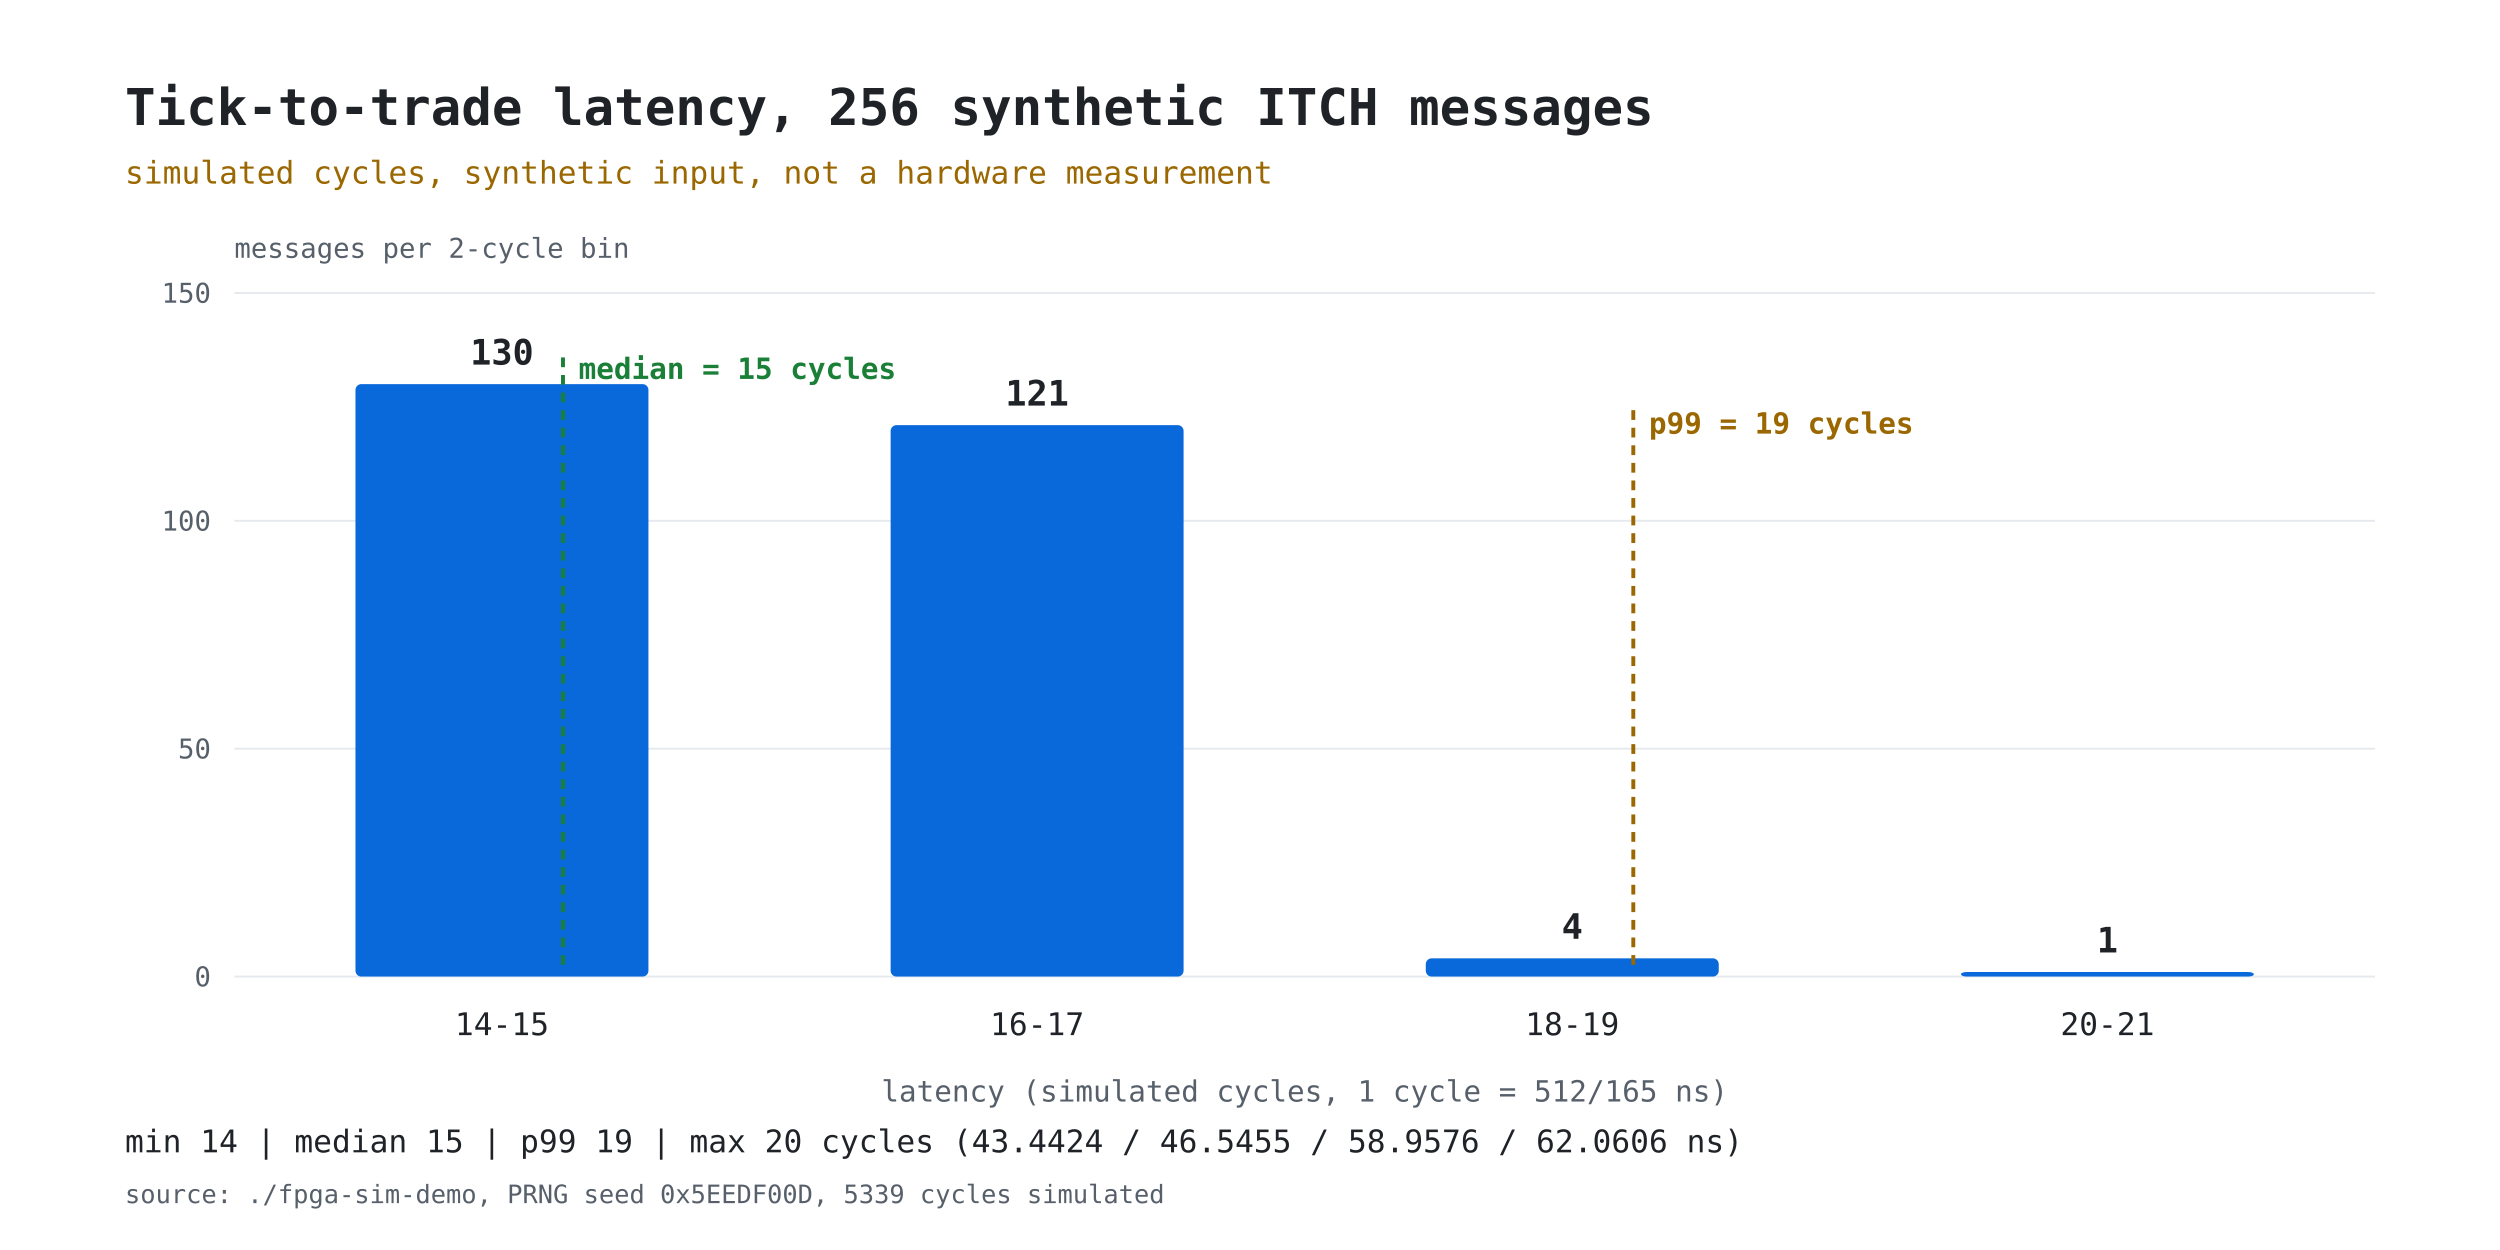
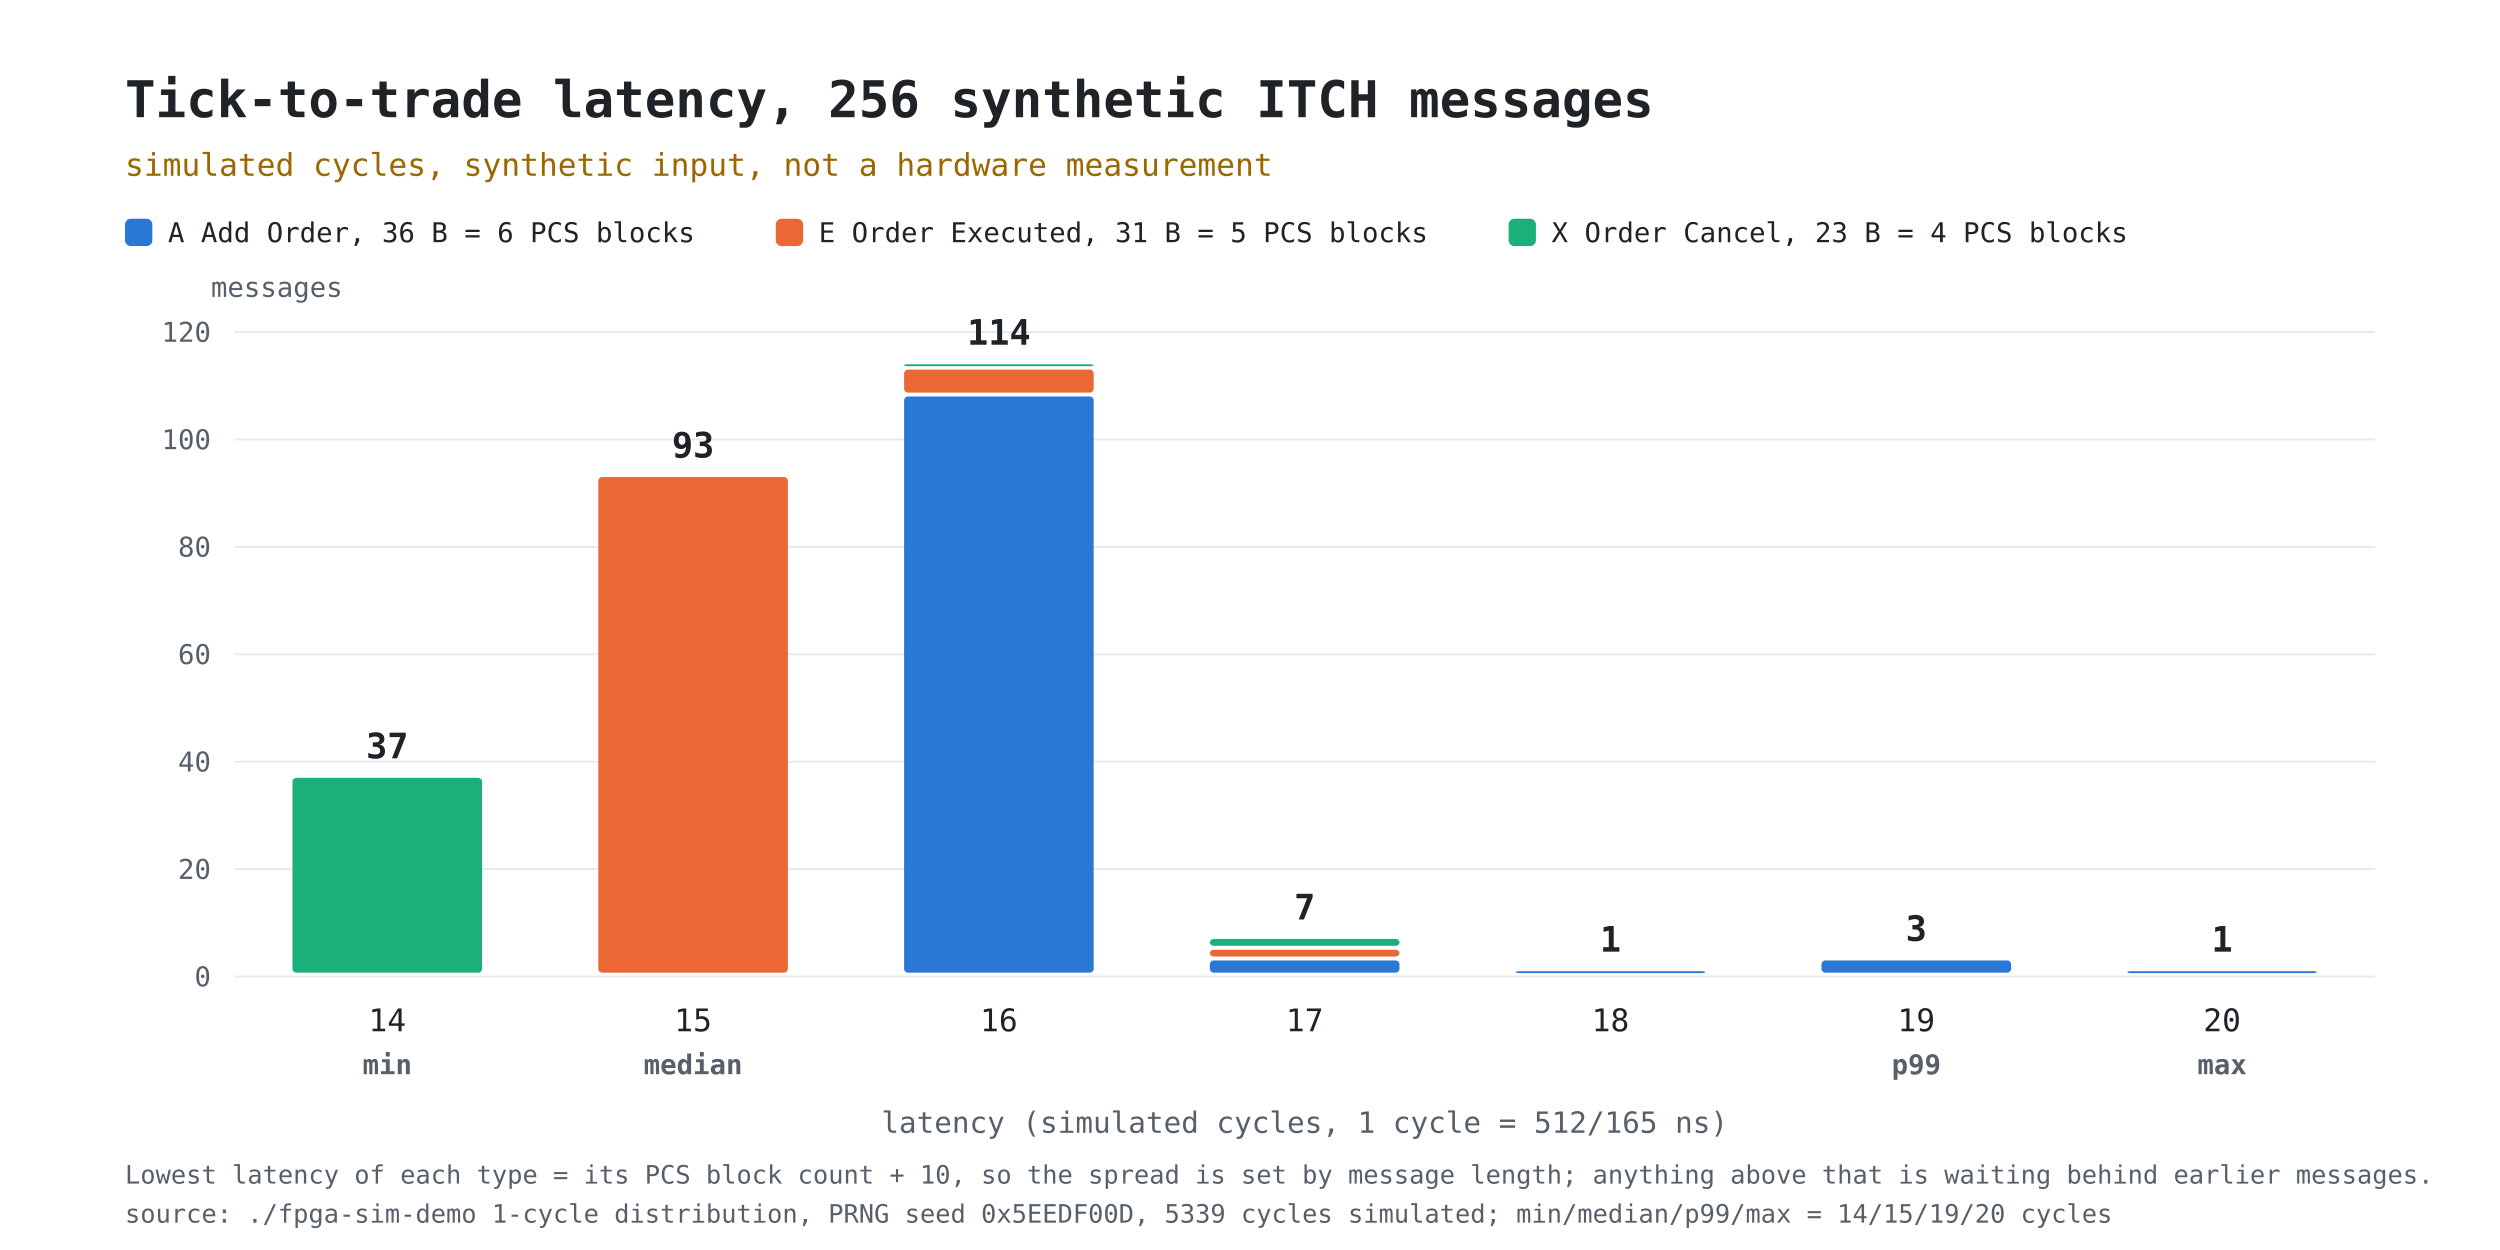
<svg xmlns="http://www.w3.org/2000/svg" width="1280" height="640" viewBox="0 0 1280 640" role="img" aria-labelledby="t d" font-family="ui-monospace, SFMono-Regular, Menlo, Consolas, 'DejaVu Sans Mono', monospace">
  <rect x="0" y="0" width="1280" height="640" fill="#ffffff" />
-   <text x="64" y="64" font-size="26" fill="#1f2328" text-anchor="start" font-weight="bold">Tick-to-trade latency, 256 synthetic ITCH messages</text>
-   <text x="64" y="94" font-size="16" fill="#9a6700" text-anchor="start" font-weight="normal">simulated cycles, synthetic input, not a hardware measurement</text>
+   <text x="64" y="60" font-size="26" fill="#1f2328" text-anchor="start" font-weight="bold">Tick-to-trade latency, 256 synthetic ITCH messages</text>
+   <text x="64" y="90" font-size="16" fill="#9a6700" text-anchor="start" font-weight="normal">simulated cycles, synthetic input, not a hardware measurement</text>
+   <rect x="64" y="112" width="14" height="14" fill="#2a78d6" rx="3" />
+   <text x="86" y="124" font-size="14" fill="#1f2328" text-anchor="start" font-weight="normal">A  Add Order, 36 B = 6 PCS blocks</text>
+   <rect x="397.2" y="112" width="14" height="14" fill="#eb6834" rx="3" />
+   <text x="419.2" y="124" font-size="14" fill="#1f2328" text-anchor="start" font-weight="normal">E  Order Executed, 31 B = 5 PCS blocks</text>
+   <rect x="772.4" y="112" width="14" height="14" fill="#1baf7a" rx="3" />
+   <text x="794.4" y="124" font-size="14" fill="#1f2328" text-anchor="start" font-weight="normal">X  Order Cancel, 23 B = 4 PCS blocks</text>
  <line x1="120" y1="500" x2="1216" y2="500" stroke="#e6eaef" stroke-width="1" />
  <text x="108" y="505" font-size="14" fill="#57606a" text-anchor="end" font-weight="normal">0</text>
-   <line x1="120" y1="383.333" x2="1216" y2="383.333" stroke="#e6eaef" stroke-width="1" />
-   <text x="108" y="388.333" font-size="14" fill="#57606a" text-anchor="end" font-weight="normal">50</text>
-   <line x1="120" y1="266.667" x2="1216" y2="266.667" stroke="#e6eaef" stroke-width="1" />
-   <text x="108" y="271.667" font-size="14" fill="#57606a" text-anchor="end" font-weight="normal">100</text>
-   <line x1="120" y1="150" x2="1216" y2="150" stroke="#e6eaef" stroke-width="1" />
-   <text x="108" y="155" font-size="14" fill="#57606a" text-anchor="end" font-weight="normal">150</text>
-   <text x="120" y="132" font-size="14" fill="#57606a" text-anchor="start" font-weight="normal">messages per 2-cycle bin</text>
-   <rect x="182" y="196.667" width="150" height="303.333" fill="#0969da" rx="3" />
-   <text x="257" y="186.667" font-size="18" fill="#1f2328" text-anchor="middle" font-weight="bold">130</text>
-   <text x="257" y="530" font-size="16" fill="#1f2328" text-anchor="middle" font-weight="normal">14-15</text>
-   <rect x="456" y="217.667" width="150" height="282.333" fill="#0969da" rx="3" />
-   <text x="531" y="207.667" font-size="18" fill="#1f2328" text-anchor="middle" font-weight="bold">121</text>
-   <text x="531" y="530" font-size="16" fill="#1f2328" text-anchor="middle" font-weight="normal">16-17</text>
-   <rect x="730" y="490.667" width="150" height="9.333" fill="#0969da" rx="3" />
-   <text x="805" y="480.667" font-size="18" fill="#1f2328" text-anchor="middle" font-weight="bold">4</text>
-   <text x="805" y="530" font-size="16" fill="#1f2328" text-anchor="middle" font-weight="normal">18-19</text>
-   <rect x="1004" y="497.667" width="150" height="2.333" fill="#0969da" rx="3" />
-   <text x="1079" y="487.667" font-size="18" fill="#1f2328" text-anchor="middle" font-weight="bold">1</text>
-   <text x="1079" y="530" font-size="16" fill="#1f2328" text-anchor="middle" font-weight="normal">20-21</text>
-   <text x="668" y="564" font-size="15" fill="#57606a" text-anchor="middle" font-weight="normal">latency (simulated cycles, 1 cycle = 512/165 ns)</text>
-   <line x1="288.25" y1="494" x2="288.25" y2="180" stroke="#1a7f37" stroke-width="2" stroke-dasharray="5 4" />
-   <text x="296.25" y="194" font-size="15" fill="#1a7f37" text-anchor="start" font-weight="bold">median = 15 cycles</text>
-   <line x1="836.25" y1="494" x2="836.25" y2="208" stroke="#9a6700" stroke-width="2" stroke-dasharray="5 4" />
-   <text x="844.25" y="222" font-size="15" fill="#9a6700" text-anchor="start" font-weight="bold">p99 = 19 cycles</text>
-   <text x="64" y="590" font-size="16" fill="#1f2328" text-anchor="start" font-weight="normal">min 14  |  median 15  |  p99 19  |  max 20 cycles   (43.4424 / 46.5455 / 58.9576 / 62.0606 ns)</text>
-   <text x="64" y="616" font-size="13" fill="#57606a" text-anchor="start" font-weight="normal">source: ./fpga-sim-demo, PRNG seed 0x5EEDF00D, 5339 cycles simulated</text>
+   <line x1="120" y1="445" x2="1216" y2="445" stroke="#e6eaef" stroke-width="1" />
+   <text x="108" y="450" font-size="14" fill="#57606a" text-anchor="end" font-weight="normal">20</text>
+   <line x1="120" y1="390" x2="1216" y2="390" stroke="#e6eaef" stroke-width="1" />
+   <text x="108" y="395" font-size="14" fill="#57606a" text-anchor="end" font-weight="normal">40</text>
+   <line x1="120" y1="335" x2="1216" y2="335" stroke="#e6eaef" stroke-width="1" />
+   <text x="108" y="340" font-size="14" fill="#57606a" text-anchor="end" font-weight="normal">60</text>
+   <line x1="120" y1="280" x2="1216" y2="280" stroke="#e6eaef" stroke-width="1" />
+   <text x="108" y="285" font-size="14" fill="#57606a" text-anchor="end" font-weight="normal">80</text>
+   <line x1="120" y1="225" x2="1216" y2="225" stroke="#e6eaef" stroke-width="1" />
+   <text x="108" y="230" font-size="14" fill="#57606a" text-anchor="end" font-weight="normal">100</text>
+   <line x1="120" y1="170" x2="1216" y2="170" stroke="#e6eaef" stroke-width="1" />
+   <text x="108" y="175" font-size="14" fill="#57606a" text-anchor="end" font-weight="normal">120</text>
+   <text x="108" y="152" font-size="14" fill="#57606a" text-anchor="start" font-weight="normal">messages</text>
+   <rect x="149.749" y="398.25" width="97.074" height="99.75" fill="#1baf7a" rx="2" />
+   <text x="198.286" y="388.25" font-size="18" fill="#1f2328" text-anchor="middle" font-weight="bold">37</text>
+   <text x="198.286" y="528" font-size="16" fill="#1f2328" text-anchor="middle" font-weight="normal">14</text>
+   <text x="198.286" y="550" font-size="14" fill="#57606a" text-anchor="middle" font-weight="bold">min</text>
+   <rect x="306.32" y="244.25" width="97.074" height="253.75" fill="#eb6834" rx="2" />
+   <text x="354.857" y="234.25" font-size="18" fill="#1f2328" text-anchor="middle" font-weight="bold">93</text>
+   <text x="354.857" y="528" font-size="16" fill="#1f2328" text-anchor="middle" font-weight="normal">15</text>
+   <text x="354.857" y="550" font-size="14" fill="#57606a" text-anchor="middle" font-weight="bold">median</text>
+   <rect x="462.891" y="203" width="97.074" height="295" fill="#2a78d6" rx="2" />
+   <rect x="462.891" y="189.25" width="97.074" height="11.75" fill="#eb6834" rx="2" />
+   <rect x="462.891" y="186.5" width="97.074" height="1" fill="#1baf7a" rx="2" />
+   <text x="511.429" y="176.5" font-size="18" fill="#1f2328" text-anchor="middle" font-weight="bold">114</text>
+   <text x="511.429" y="528" font-size="16" fill="#1f2328" text-anchor="middle" font-weight="normal">16</text>
+   <rect x="619.463" y="491.75" width="97.074" height="6.25" fill="#2a78d6" rx="2" />
+   <rect x="619.463" y="486.25" width="97.074" height="3.5" fill="#eb6834" rx="2" />
+   <rect x="619.463" y="480.75" width="97.074" height="3.5" fill="#1baf7a" rx="2" />
+   <text x="668" y="470.75" font-size="18" fill="#1f2328" text-anchor="middle" font-weight="bold">7</text>
+   <text x="668" y="528" font-size="16" fill="#1f2328" text-anchor="middle" font-weight="normal">17</text>
+   <rect x="776.034" y="497.25" width="97.074" height="1" fill="#2a78d6" rx="2" />
+   <text x="824.571" y="487.25" font-size="18" fill="#1f2328" text-anchor="middle" font-weight="bold">1</text>
+   <text x="824.571" y="528" font-size="16" fill="#1f2328" text-anchor="middle" font-weight="normal">18</text>
+   <rect x="932.606" y="491.75" width="97.074" height="6.25" fill="#2a78d6" rx="2" />
+   <text x="981.143" y="481.75" font-size="18" fill="#1f2328" text-anchor="middle" font-weight="bold">3</text>
+   <text x="981.143" y="528" font-size="16" fill="#1f2328" text-anchor="middle" font-weight="normal">19</text>
+   <text x="981.143" y="550" font-size="14" fill="#57606a" text-anchor="middle" font-weight="bold">p99</text>
+   <rect x="1089.18" y="497.25" width="97.074" height="1" fill="#2a78d6" rx="2" />
+   <text x="1137.71" y="487.25" font-size="18" fill="#1f2328" text-anchor="middle" font-weight="bold">1</text>
+   <text x="1137.71" y="528" font-size="16" fill="#1f2328" text-anchor="middle" font-weight="normal">20</text>
+   <text x="1137.71" y="550" font-size="14" fill="#57606a" text-anchor="middle" font-weight="bold">max</text>
+   <text x="668" y="580" font-size="15" fill="#57606a" text-anchor="middle" font-weight="normal">latency (simulated cycles, 1 cycle = 512/165 ns)</text>
+   <text x="64" y="606" font-size="13" fill="#57606a" text-anchor="start" font-weight="normal">Lowest latency of each type = its PCS block count + 10, so the spread is set by message length; anything above that is waiting behind earlier messages.</text>
+   <text x="64" y="626" font-size="13" fill="#57606a" text-anchor="start" font-weight="normal">source: ./fpga-sim-demo 1-cycle distribution, PRNG seed 0x5EEDF00D, 5339 cycles simulated; min/median/p99/max = 14/15/19/20 cycles</text>
</svg>
